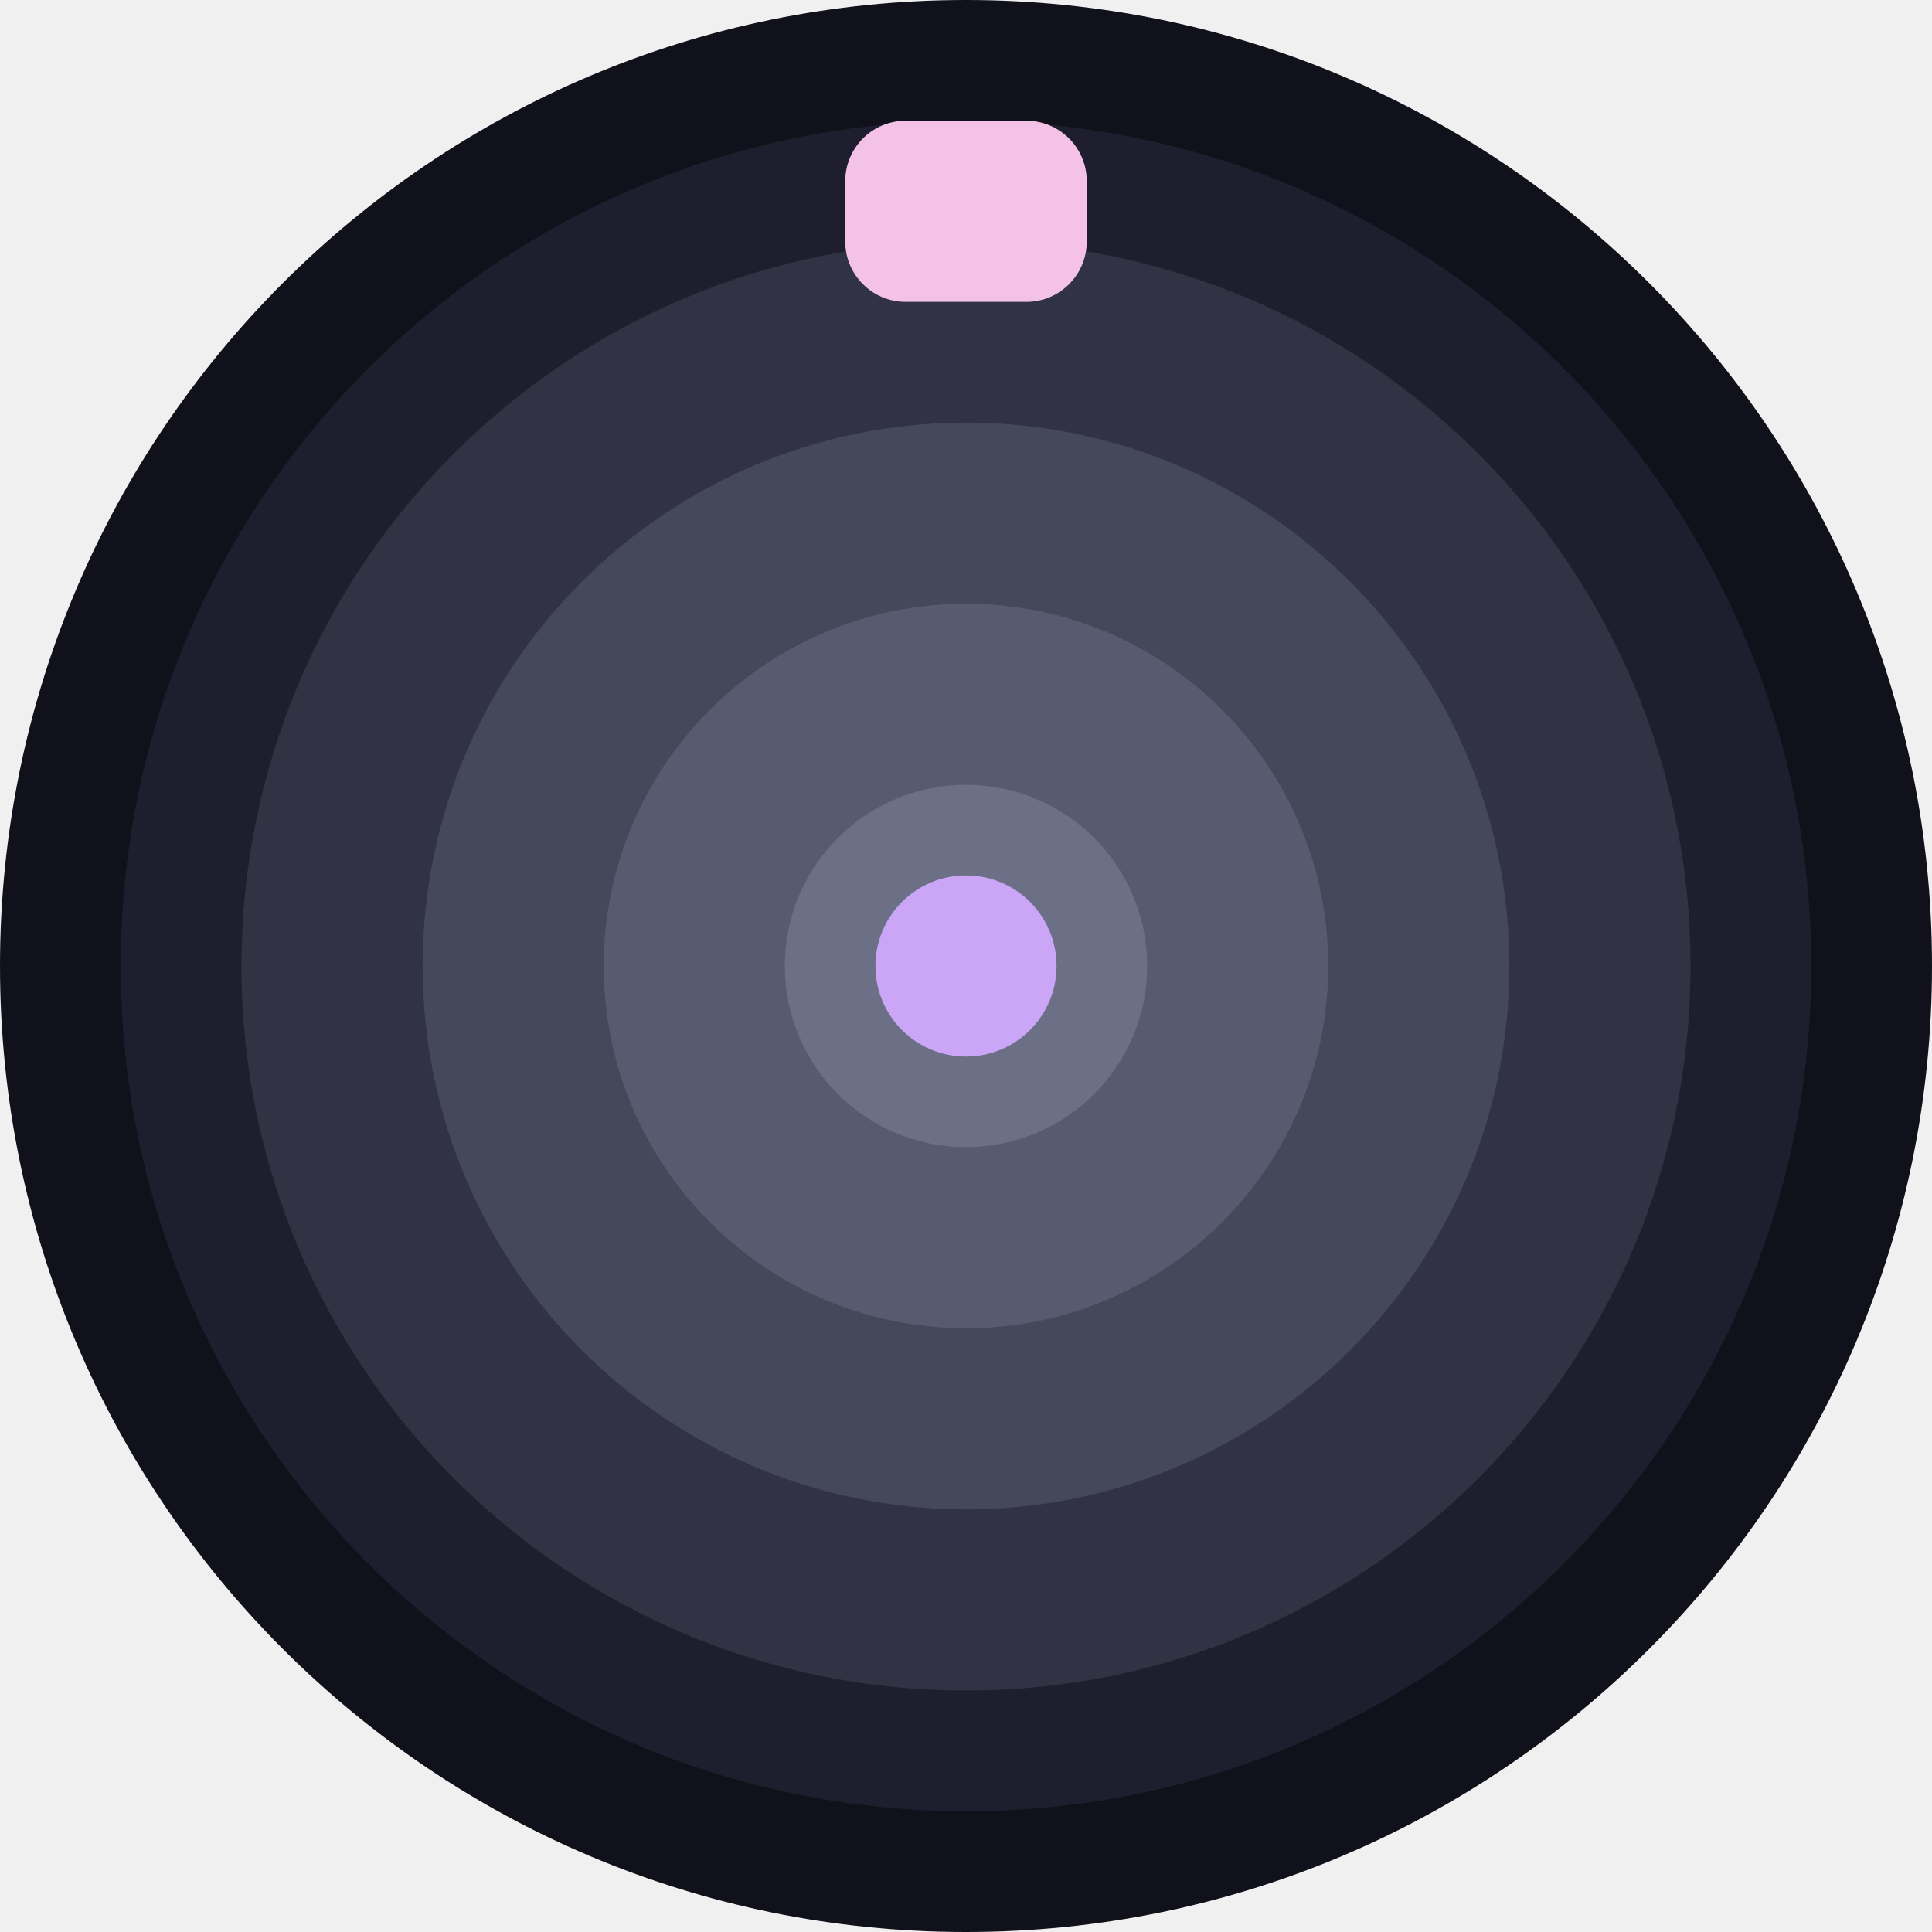
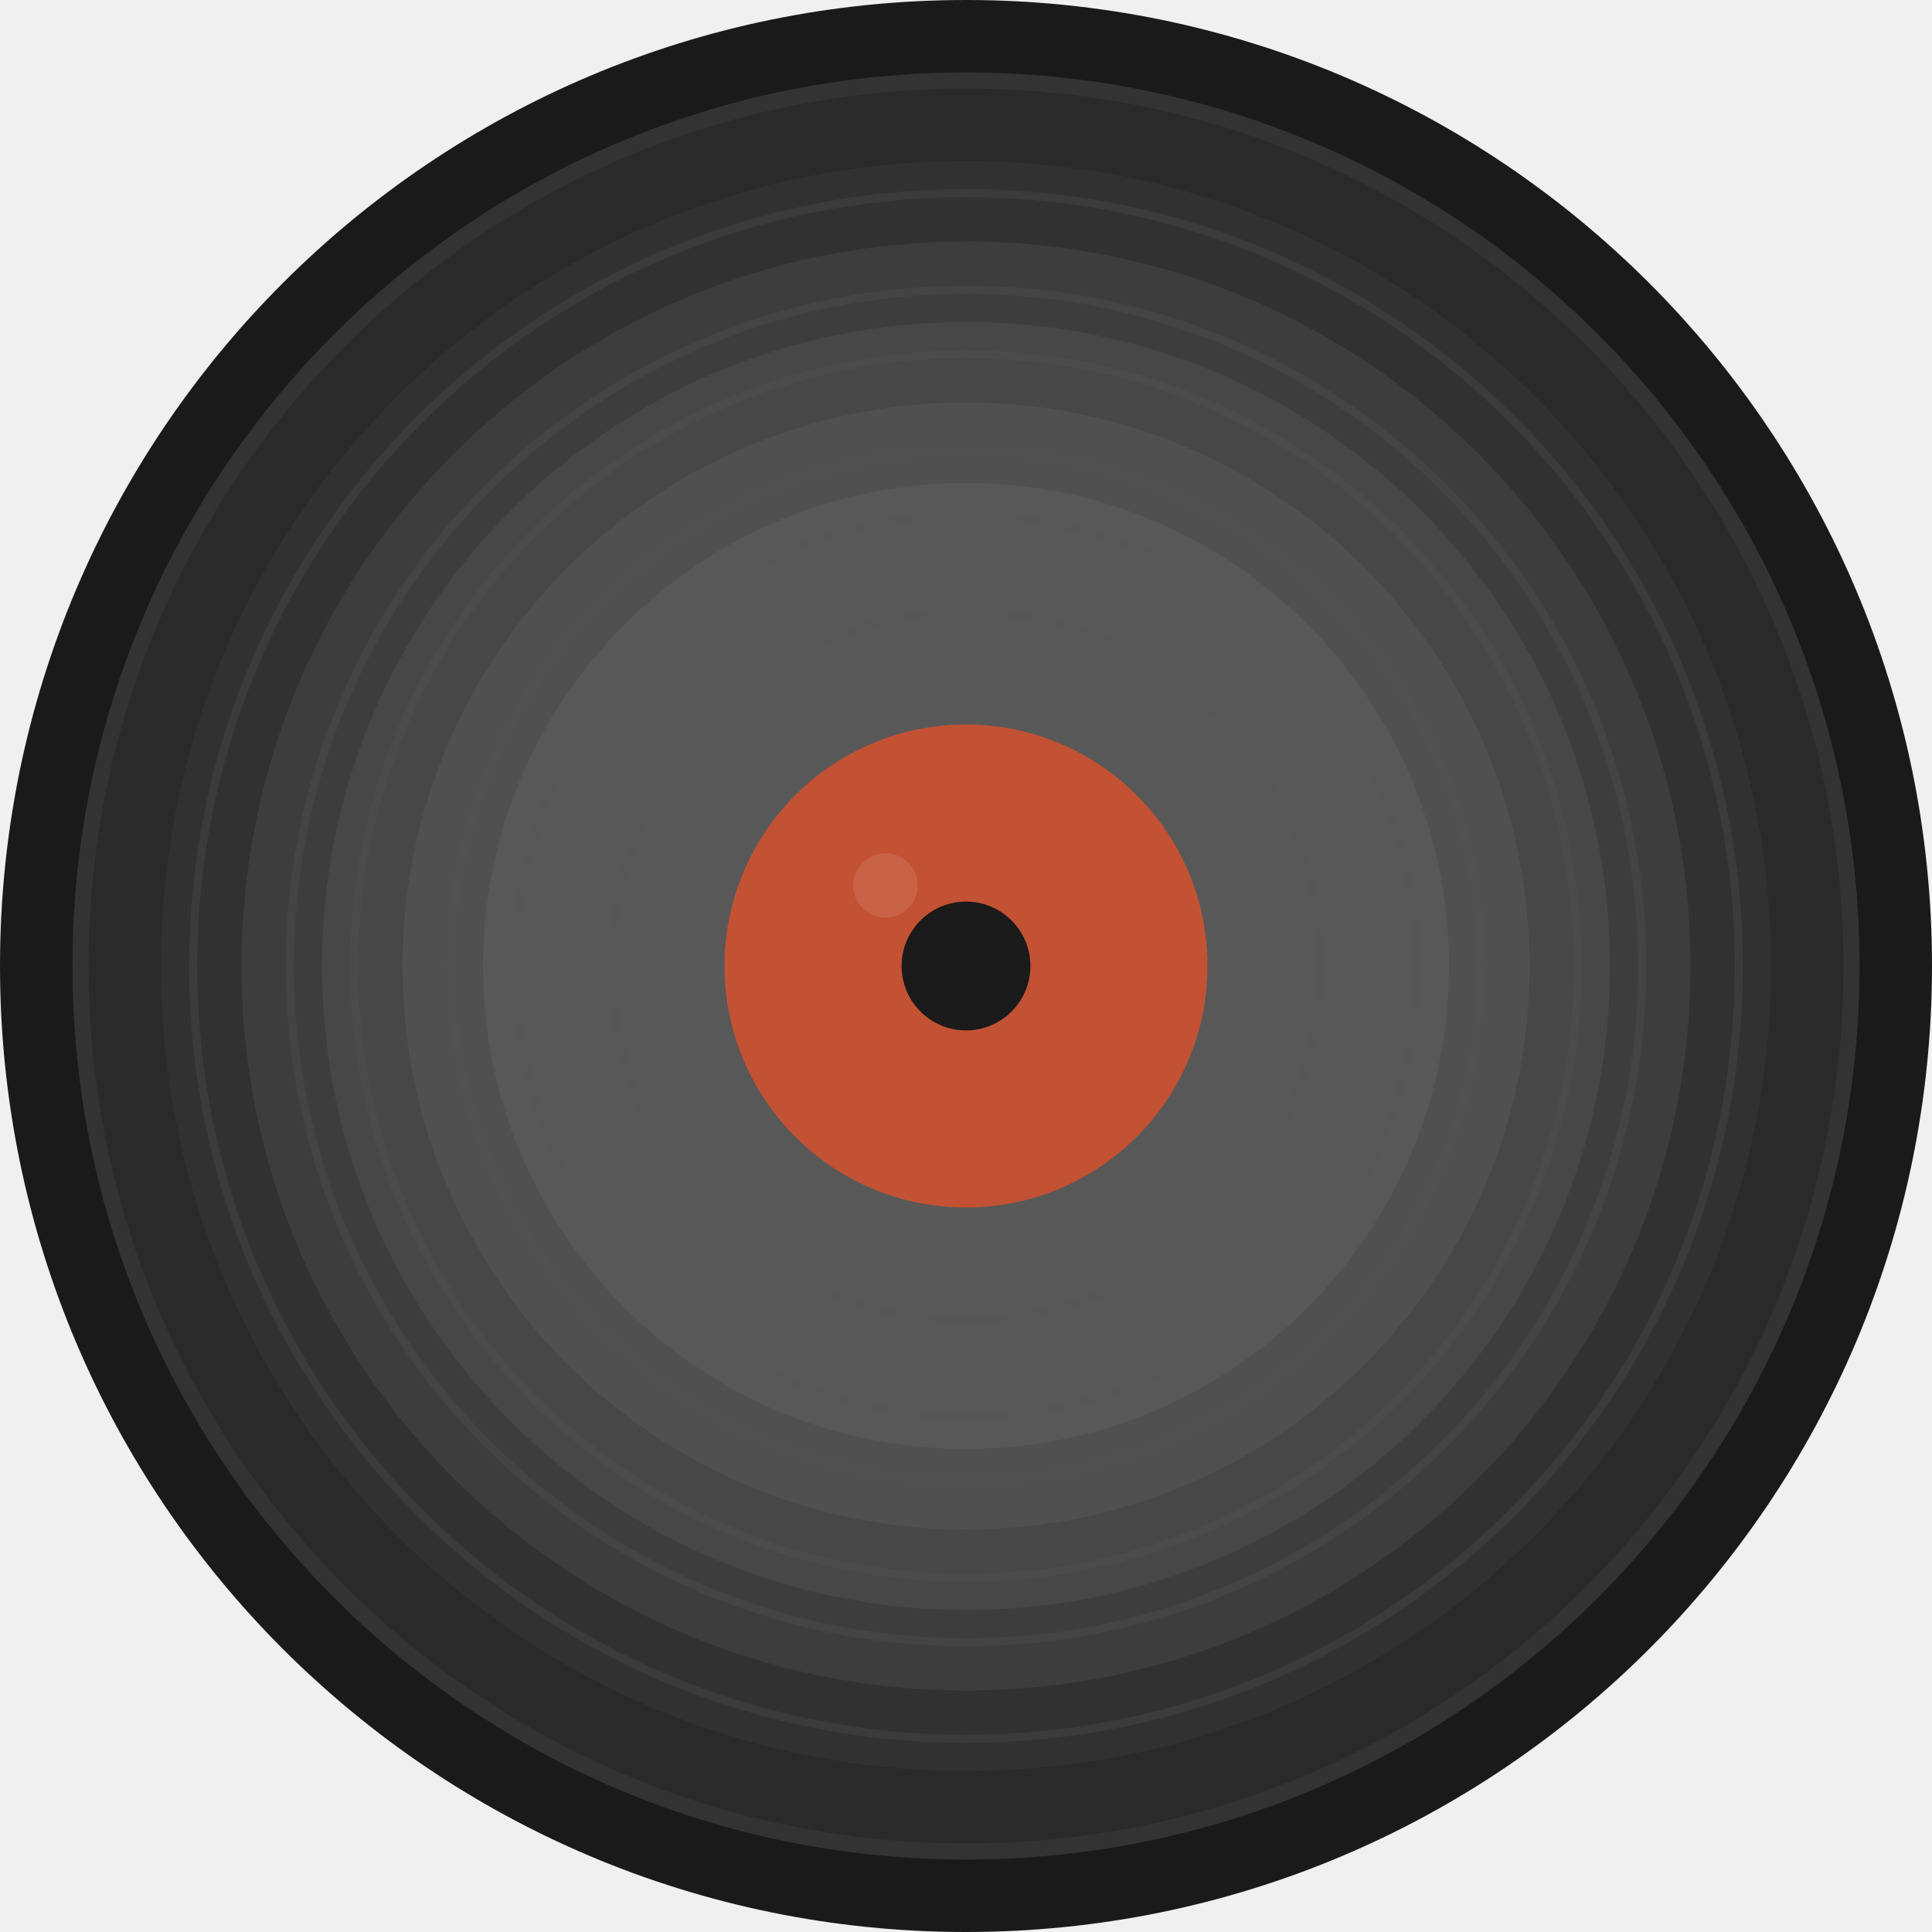
- <svg xmlns="http://www.w3.org/2000/svg" width="32" height="32" viewBox="0 0 32 32" fill="none">
-   <circle cx="16" cy="16" r="16" fill="#11111b" />
-   <circle cx="16" cy="16" r="14" fill="#1e1e2e" />
-   <circle cx="16" cy="16" r="12" fill="#313244" />
-   <circle cx="16" cy="16" r="9" fill="#45475a" />
-   <circle cx="16" cy="16" r="6" fill="#585b70" />
-   <circle cx="16" cy="16" r="3" fill="#6c7086" />
-   <circle cx="16" cy="16" r="1.5" fill="#cba6f7" />
-   <rect x="14" y="2" width="4" height="3" rx="1" fill="#f5c2e7" />
+ <svg xmlns="http://www.w3.org/2000/svg" width="120" height="120" viewBox="0 0 120 120" fill="none">
+   <circle cx="60" cy="60" r="60" fill="#1a1a1a" />
+   <circle cx="60" cy="60" r="55" fill="#2a2a2a" stroke="#333" stroke-width="1" />
+   <circle cx="60" cy="60" r="50" fill="#333" opacity="0.8" />
+   <circle cx="60" cy="60" r="45" fill="#444" opacity="0.6" />
+   <circle cx="60" cy="60" r="40" fill="#555" opacity="0.4" />
+   <circle cx="60" cy="60" r="35" fill="#666" opacity="0.3" />
+   <circle cx="60" cy="60" r="30" fill="#777" opacity="0.2" />
+   <circle cx="60" cy="60" r="15" fill="#c25233" />
+   <circle cx="60" cy="60" r="4" fill="#1a1a1a" />
+   <circle cx="60" cy="60" r="48" fill="none" stroke="#555" stroke-width="0.5" opacity="0.3" />
+   <circle cx="60" cy="60" r="42" fill="none" stroke="#555" stroke-width="0.5" opacity="0.3" />
+   <circle cx="60" cy="60" r="38" fill="none" stroke="#555" stroke-width="0.5" opacity="0.3" />
+   <circle cx="60" cy="60" r="32" fill="none" stroke="#555" stroke-width="0.5" opacity="0.3" />
+   <circle cx="60" cy="60" r="28" fill="none" stroke="#555" stroke-width="0.5" opacity="0.3" />
+   <circle cx="60" cy="60" r="22" fill="none" stroke="#555" stroke-width="0.5" opacity="0.3" />
+   <circle cx="55" cy="55" r="2" fill="#fff" opacity="0.1" />
</svg>
